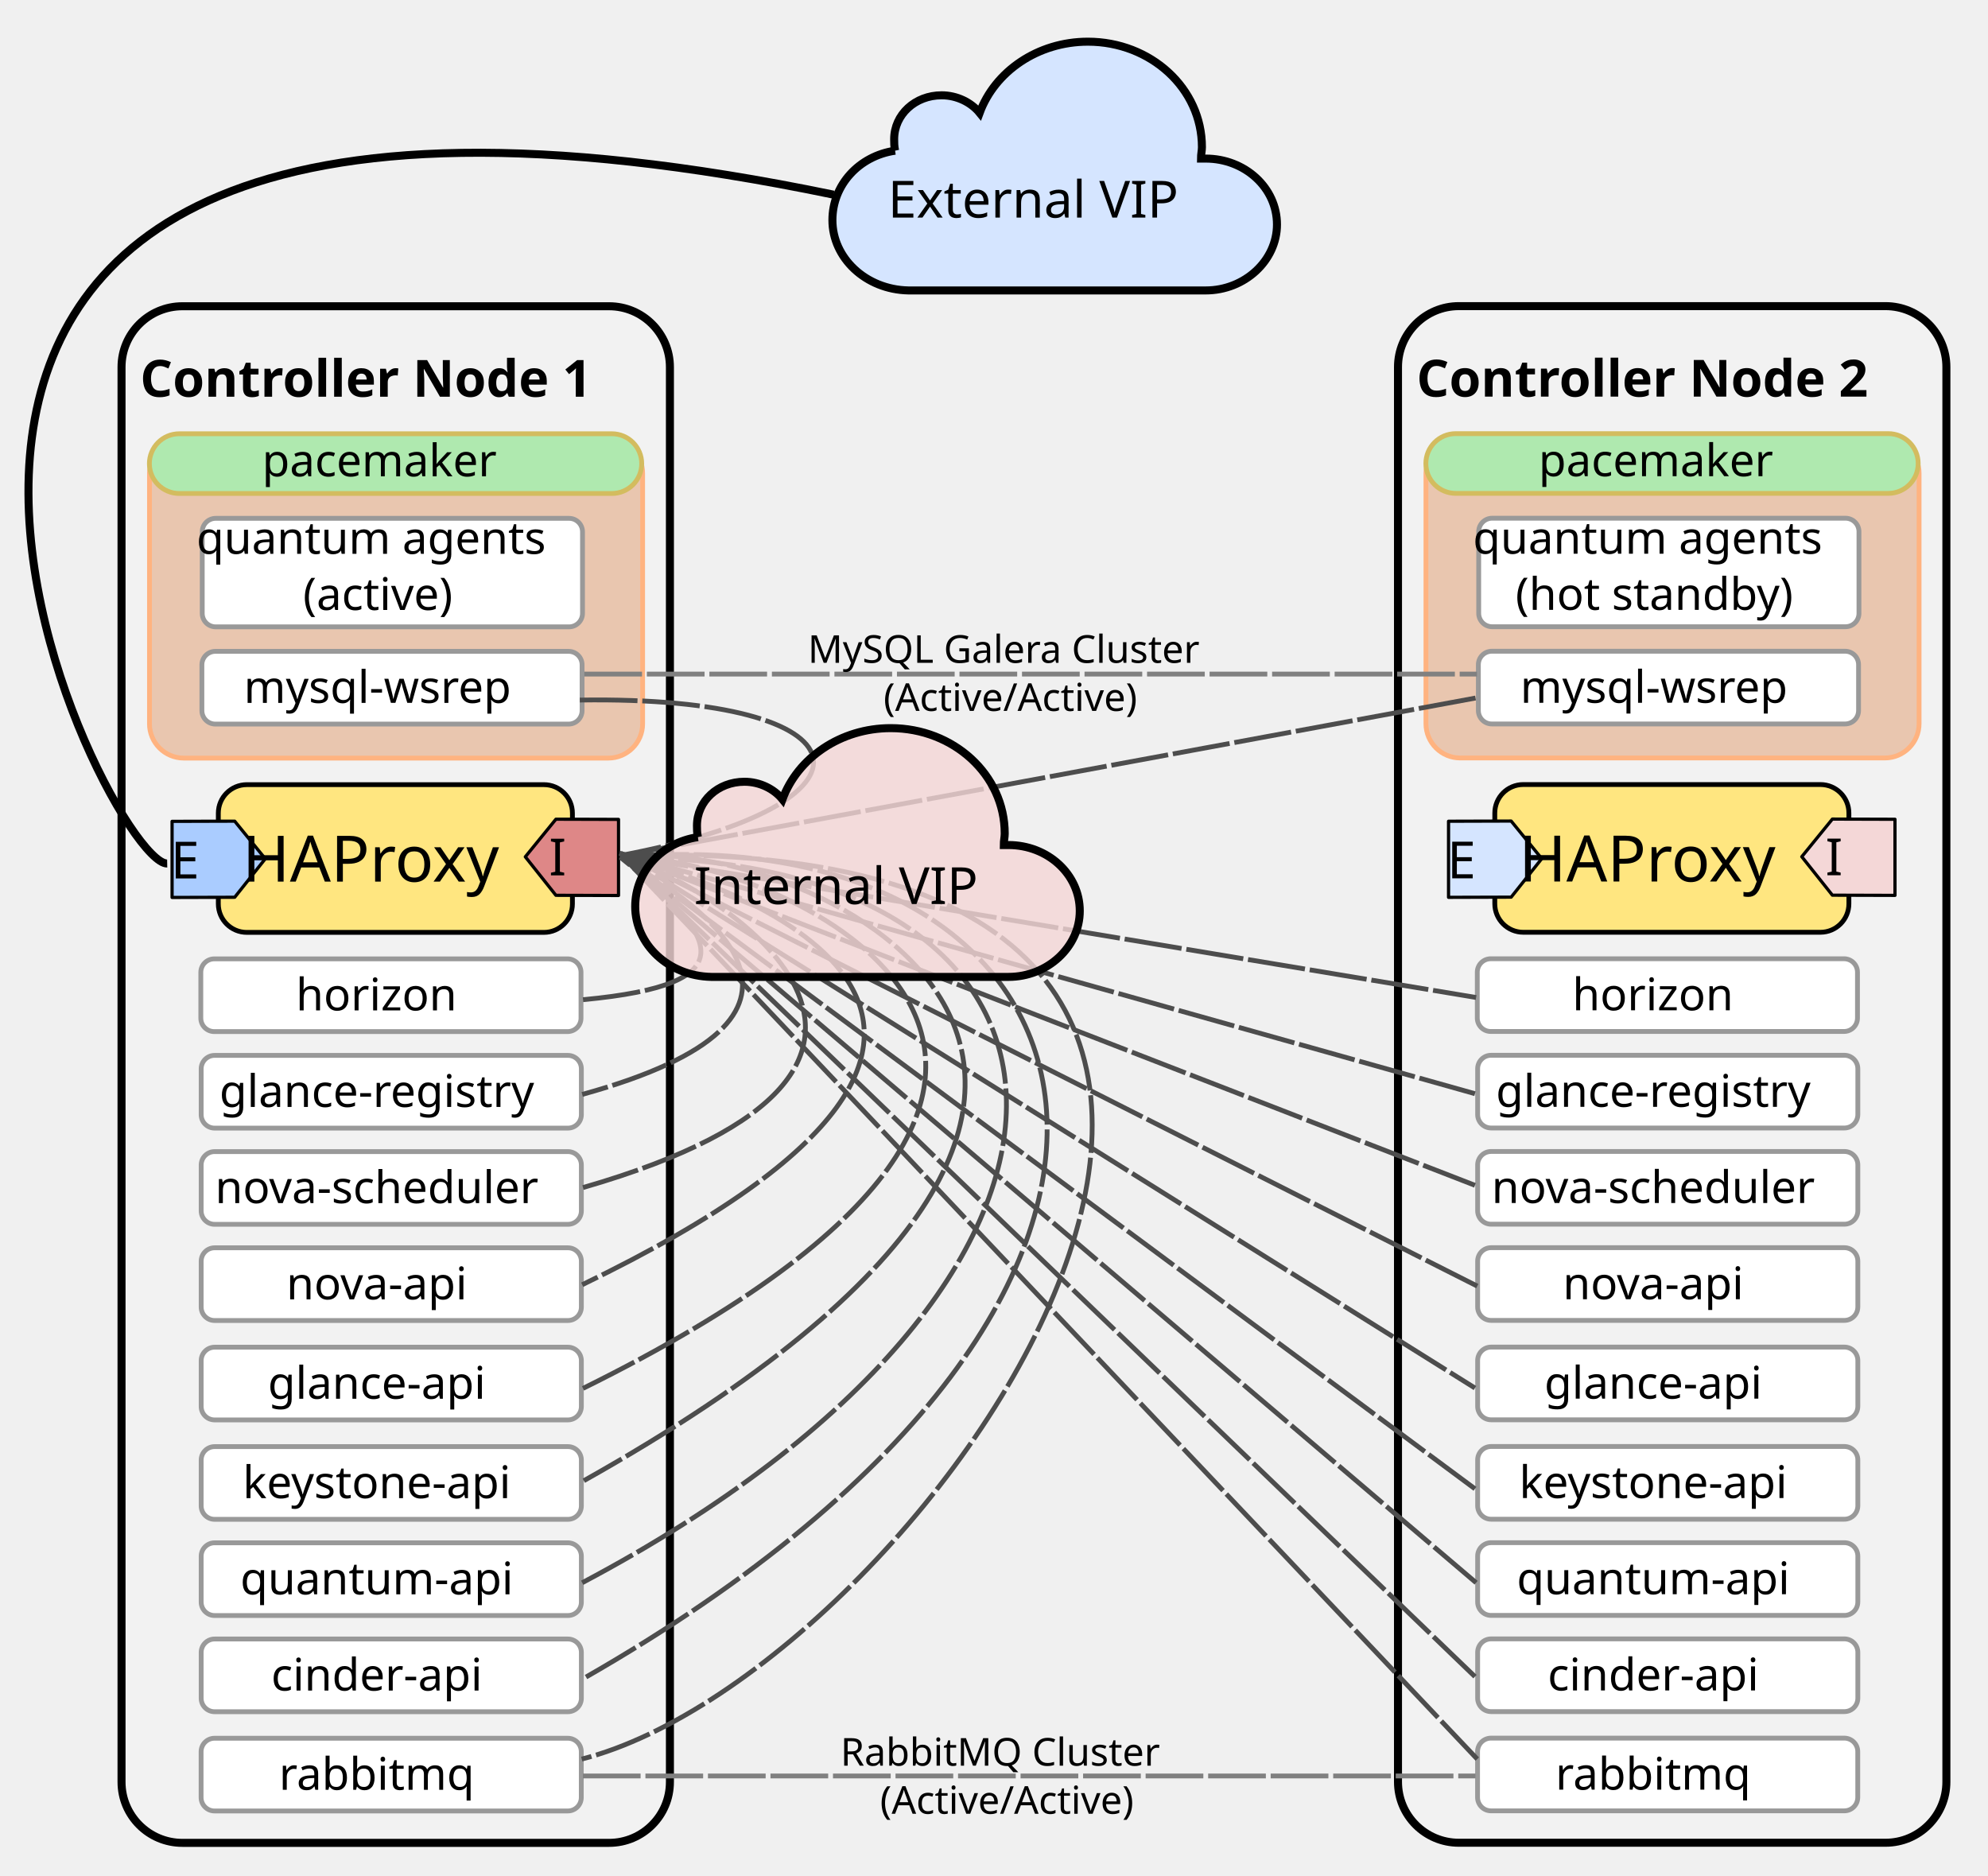
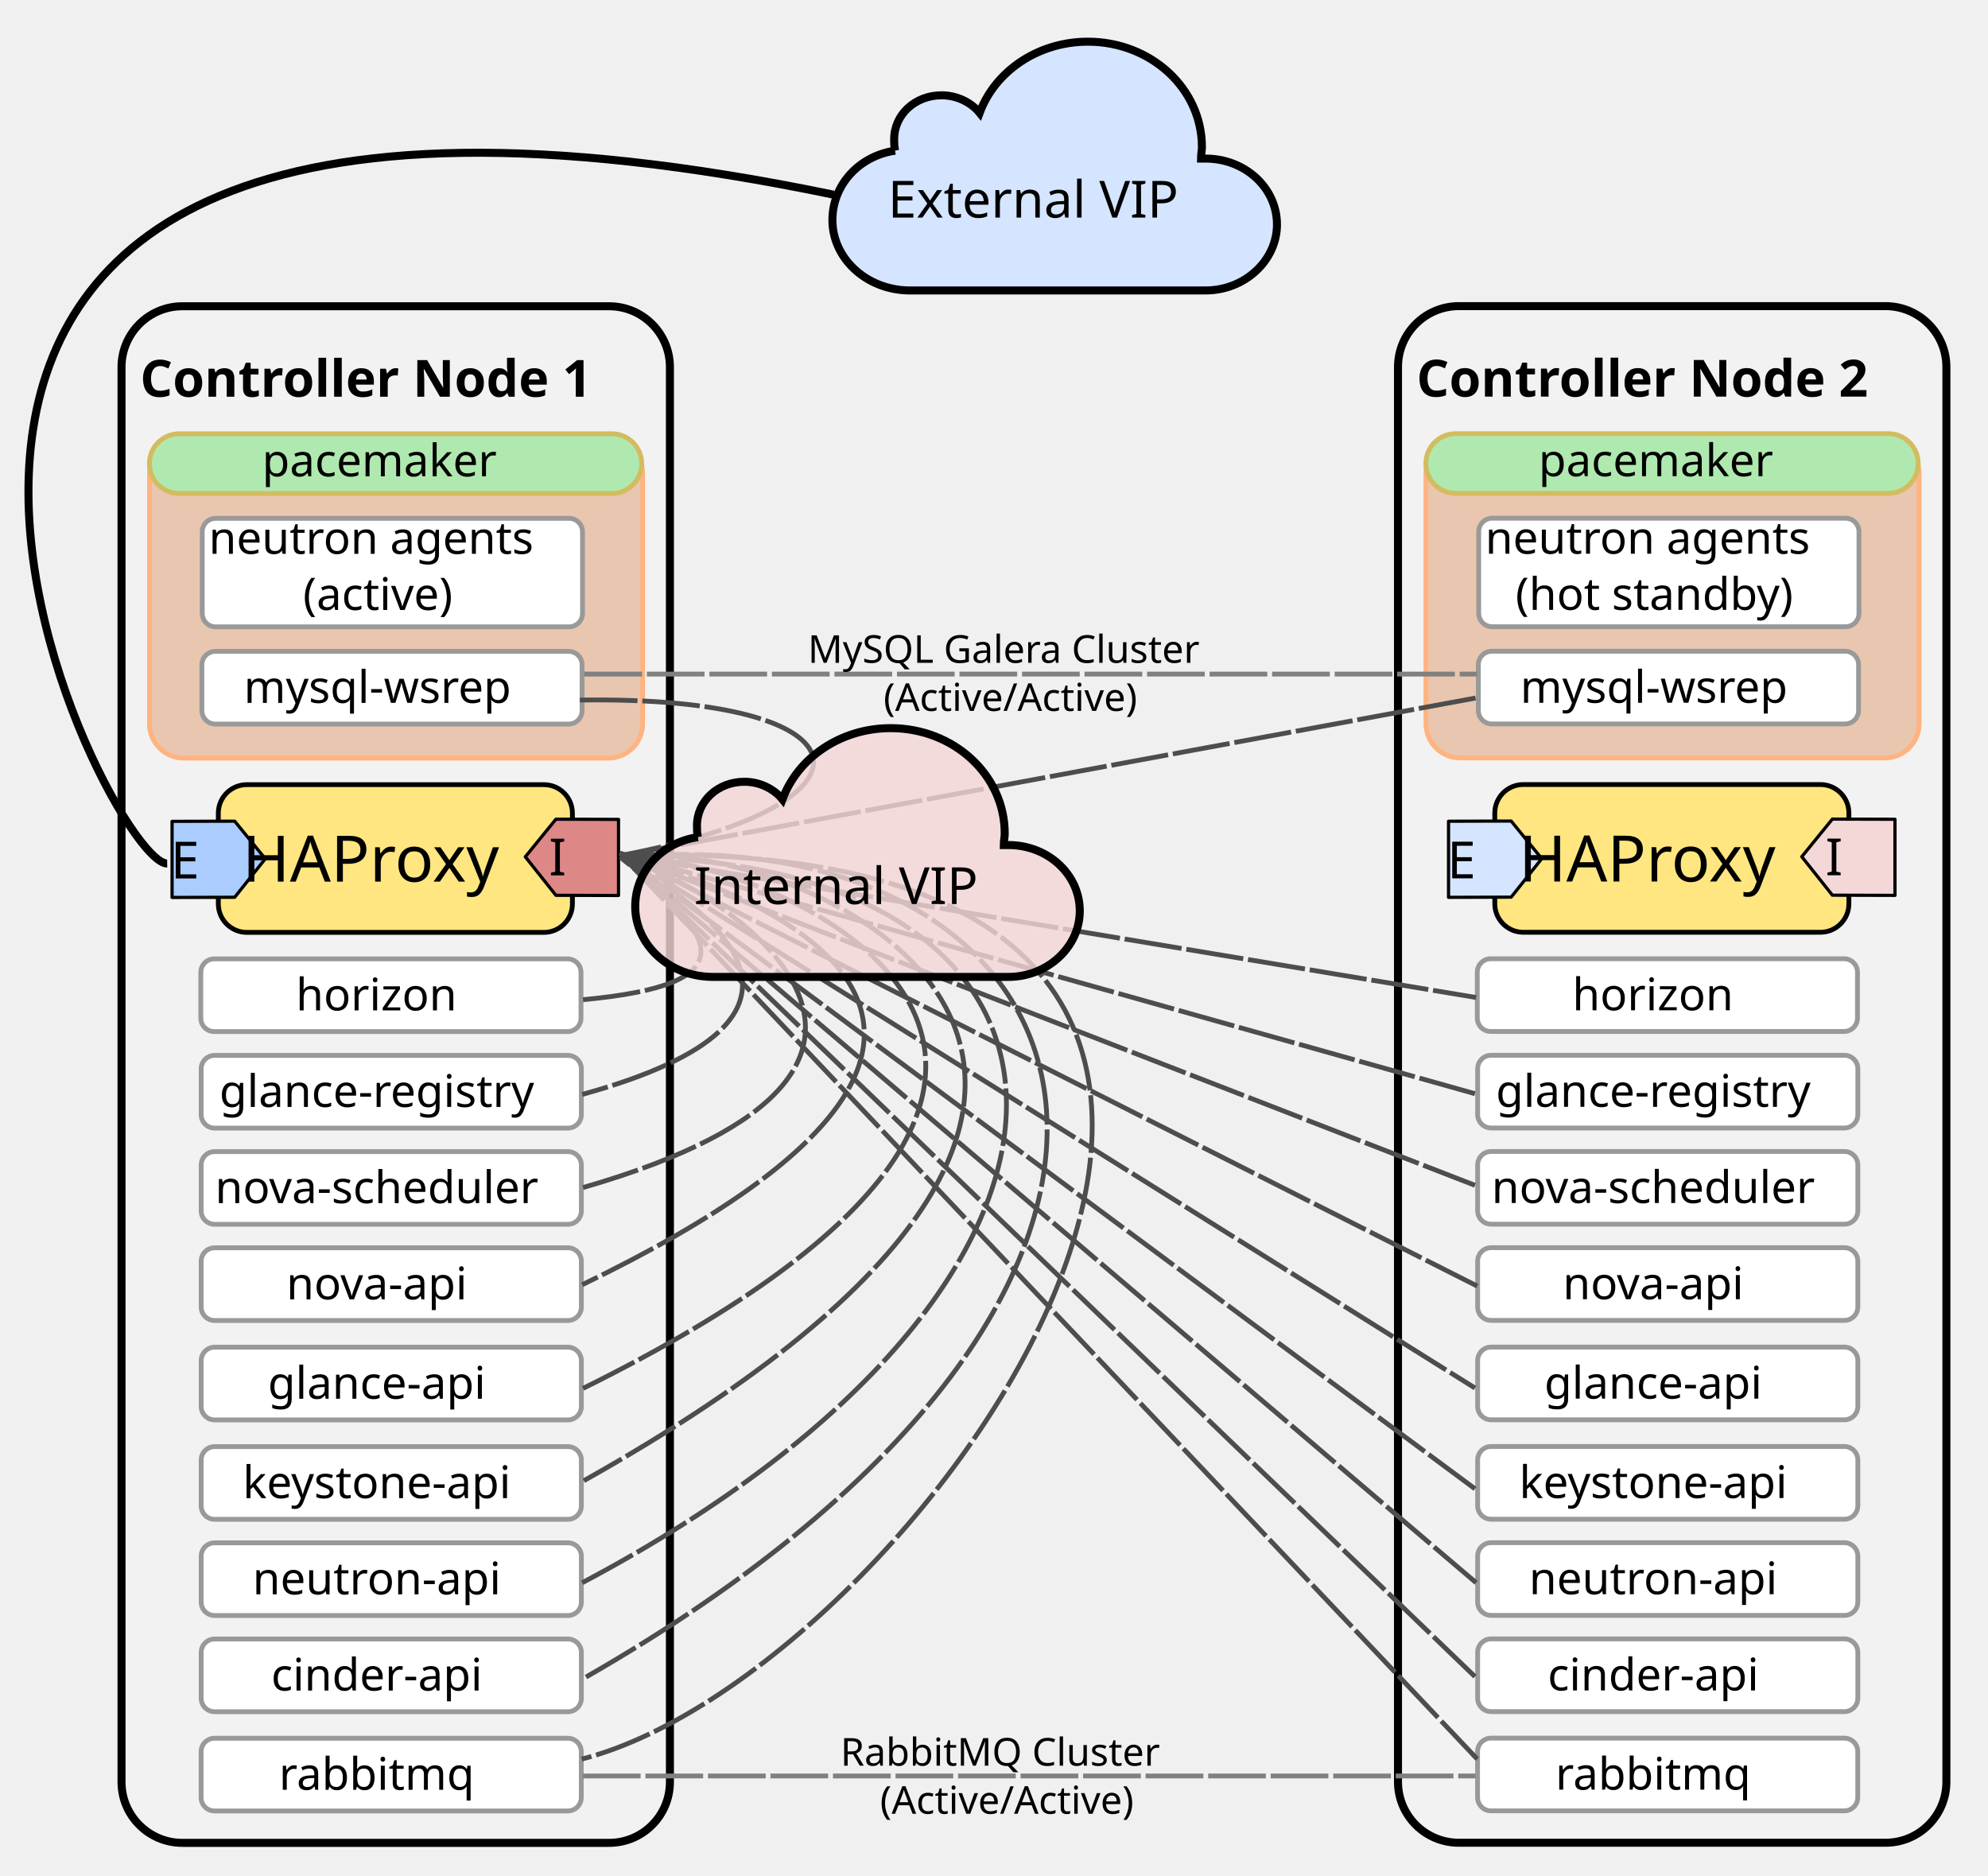
<svg xmlns="http://www.w3.org/2000/svg" width="1240" height="1170" id="svg3675" version="1.1">
  <defs id="defs3677">
    </defs>
  <g id="layer1" transform="translate(0,117.6378)">
    <rect style="fill:#f2f2f2;fill-opacity:1;stroke:#000000;stroke-width:5;stroke-linejoin:round;stroke-miterlimit:10;stroke-opacity:1;stroke-dasharray:none" id="rect3134" width="342.054" height="958.387" x="75.803" y="73.369" ry="37.959" />
    <g transform="translate(56.04691,176.2226)" style="fill:none;stroke:none" id="g3962">
      <rect ry="17.772" y="195.528" x="80.13" height="92.147" width="220.866" id="rect3904" style="fill:#ffe680;fill-opacity:1;stroke:#000000;stroke-width:3;stroke-linejoin:round;stroke-miterlimit:10;stroke-opacity:1;stroke-dasharray:none" />
      <a transform="translate(-201.004,73.62736)" id="a3908">
        <path id="rect3906" d="m 252.289,144.794 39.057,-0.117 19.082,23.455 -19.082,24.007 -39.057,0.117 z" style="fill:#aaccff;fill-opacity:1;stroke:#000000;stroke-width:2;stroke-linejoin:round;stroke-miterlimit:10;stroke-opacity:1;stroke-dasharray:none" />
      </a>
      <a style="fill:#de8787" transform="matrix(-1,0,0,1,582.0398,72.40355)" id="a3908-1">
        <path id="rect3906-7" d="m 252.289,144.794 39.057,-0.117 19.082,23.455 -19.082,24.007 -39.057,0.117 z" style="fill:#de8787;fill-opacity:1;stroke:#000000;stroke-width:2;stroke-linejoin:round;stroke-miterlimit:10;stroke-opacity:1;stroke-dasharray:none" />
      </a>
      <text id="text3933" y="256.016" x="189.729" style="font-size:16px;font-style:normal;font-weight:normal;text-align:center;line-height:125%;letter-spacing:0px;word-spacing:0px;text-anchor:middle;fill:#000000;fill-opacity:1;stroke:none;font-family:PT Sans;-inkscape-font-specification:PT Sans;font-stretch:normal;font-variant:normal" xml:space="preserve">
        <tspan style="font-size:40px;font-weight:normal;-inkscape-font-specification:PT Sans;font-family:PT Sans;font-style:normal;font-stretch:normal;font-variant:normal" y="256.016" x="189.729" id="tspan3935">HAProxy</tspan>
      </text>
      <text id="text3937" y="254.03" x="73.932" style="font-size:16px;font-style:normal;font-weight:normal;text-align:center;line-height:125%;letter-spacing:0px;word-spacing:0px;text-anchor:middle;fill:#000000;fill-opacity:1;stroke:none;font-family:PT Sans;-inkscape-font-specification:PT Sans;font-stretch:normal;font-variant:normal" xml:space="preserve">
        <tspan style="font-size:32px;font-weight:normal;-inkscape-font-specification:PT Sans;font-family:PT Sans;font-style:normal;font-stretch:normal;font-variant:normal" y="254.03" x="73.932" id="tspan3939">E</tspan>
      </text>
      <text id="text3937-4" y="252.105" x="306.316" style="font-size:16px;font-style:normal;font-weight:normal;text-align:center;line-height:125%;letter-spacing:0px;word-spacing:0px;text-anchor:middle;fill:#000000;fill-opacity:1;stroke:none;font-family:PT Sans;-inkscape-font-specification:PT Sans;font-stretch:normal;font-variant:normal" xml:space="preserve">
        <tspan style="font-size:32px;font-style:normal;font-variant:normal;font-weight:normal;font-stretch:normal;font-family:PT Sans;-inkscape-font-specification:PT Sans" y="252.105" x="306.316" id="tspan3939-0">I</tspan>
      </text>
    </g>
    <text xml:space="preserve" style="font-size:32px;font-style:normal;font-weight:bold;text-align:center;line-height:125%;letter-spacing:0px;word-spacing:0px;text-anchor:middle;fill:#000000;fill-opacity:1;stroke:none;font-family:PT Sans;-inkscape-font-specification:PT Sans Bold;font-stretch:normal;font-variant:normal" x="248.999" y="129.803" id="text3975">
      <tspan id="tspan3977" x="248.999" y="129.803" style="font-size:32px;-inkscape-font-specification:PT Sans Bold;font-family:PT Sans;font-weight:bold;font-style:normal;font-stretch:normal;font-variant:normal">Controller Node 1</tspan>
    </text>
    <rect style="fill:#e9c6af;fill-opacity:1;stroke:#ffb380;stroke-width:3;stroke-linejoin:round;stroke-miterlimit:10;stroke-opacity:1;stroke-dasharray:none;stroke-dashoffset:0" id="rect3720" width="307.591" height="199" x="93.239" y="156.187" ry="21.395" />
    <rect style="fill:#afe9af;fill-opacity:1;stroke:#d3bc5f;stroke-width:3;stroke-linejoin:round;stroke-miterlimit:10;stroke-opacity:1;stroke-dasharray:none;stroke-dashoffset:0" id="rect3722" width="307.085" height="37.255" x="93.18" y="152.894" ry="18.627" />
    <text xml:space="preserve" style="font-size:16px;font-style:normal;font-weight:normal;text-align:center;line-height:125%;letter-spacing:0px;word-spacing:0px;text-anchor:middle;fill:#000000;fill-opacity:1;stroke:none;font-family:PT Sans;-inkscape-font-specification:PT Sans;font-stretch:normal;font-variant:normal" x="247.071" y="179.434" id="text4497">
      <tspan id="tspan4499" x="247.071" y="179.434" style="font-size:28px;-inkscape-font-specification:PT Sans;font-family:PT Sans;font-weight:normal;font-style:normal;font-stretch:normal;font-variant:normal">pacemaker</tspan>
    </text>
    <rect style="fill:#ffffff;fill-opacity:1;stroke:#999999;stroke-width:3;stroke-linejoin:round;stroke-miterlimit:10;stroke-opacity:1;stroke-dasharray:none;stroke-dashoffset:0" id="rect4501" width="237.188" height="67.679" x="126.143" y="205.648" ry="8.393" />
-     <text xml:space="preserve" style="font-size:16px;font-style:normal;font-weight:normal;text-align:center;line-height:125%;letter-spacing:0px;word-spacing:0px;text-anchor:middle;fill:#000000;fill-opacity:1;stroke:none;font-family:PT Sans;-inkscape-font-specification:PT Sans;font-stretch:normal;font-variant:normal" x="246.071" y="227.791" id="text4503">
-       <tspan id="tspan4505" x="246.071" y="227.791" style="font-size:28px;-inkscape-font-specification:PT Sans;font-family:PT Sans;font-weight:normal;font-style:normal;font-stretch:normal;font-variant:normal">quantum agents</tspan>
-       <tspan x="246.071" y="262.791" style="font-size:28px;-inkscape-font-specification:PT Sans;font-family:PT Sans;font-weight:normal;font-style:normal;font-stretch:normal;font-variant:normal" id="tspan4751">(active)</tspan>
+     <text xml:space="preserve" style="font-size:16px;font-style:normal;font-variant:normal;font-weight:normal;font-stretch:normal;text-align:center;line-height:125%;letter-spacing:0px;word-spacing:0px;text-anchor:middle;fill:#000000;fill-opacity:1;stroke:none;font-family:PT Sans;-inkscape-font-specification:PT Sans" x="246.071" y="227.791" id="text4503">
+       <tspan id="tspan4505" x="246.071" y="227.791" style="font-size:28px;font-style:normal;font-variant:normal;font-weight:normal;font-stretch:normal;font-family:PT Sans;-inkscape-font-specification:PT Sans">neutron agents</tspan>
+       <tspan x="246.071" y="262.791" style="font-size:28px;font-style:normal;font-variant:normal;font-weight:normal;font-stretch:normal;font-family:PT Sans;-inkscape-font-specification:PT Sans" id="tspan4751">(active)</tspan>
    </text>
    <rect style="fill:#ffffff;fill-opacity:1;stroke:#999999;stroke-width:3;stroke-linejoin:round;stroke-miterlimit:10;stroke-opacity:1;stroke-dasharray:none;stroke-dashoffset:0" id="rect4501-1" width="237.143" height="45.357" x="125.929" y="288.612" ry="8.393" />
    <text xml:space="preserve" style="font-size:16px;font-style:normal;font-weight:normal;text-align:center;line-height:125%;letter-spacing:0px;word-spacing:0px;text-anchor:middle;fill:#000000;fill-opacity:1;stroke:none;font-family:PT Sans;-inkscape-font-specification:PT Sans;font-stretch:normal;font-variant:normal" x="245.857" y="320.755" id="text4503-7">
      <tspan id="tspan4505-4" x="245.857" y="320.755" style="font-size:28px;-inkscape-font-specification:PT Sans;font-family:PT Sans;font-weight:normal;font-style:normal;font-stretch:normal;font-variant:normal">mysql-wsrep</tspan>
    </text>
    <rect style="fill:#ffffff;fill-opacity:1;stroke:#999999;stroke-width:3;stroke-linejoin:round;stroke-miterlimit:10;stroke-opacity:1;stroke-dasharray:none;stroke-dashoffset:0" id="rect4501-1-9" width="237.143" height="45.357" x="125.255" y="480.409" ry="8.393" />
    <text xml:space="preserve" style="font-size:16px;font-style:normal;font-weight:normal;text-align:center;line-height:125%;letter-spacing:0px;word-spacing:0px;text-anchor:middle;fill:#000000;fill-opacity:1;stroke:none;font-family:PT Sans;-inkscape-font-specification:PT Sans;font-stretch:normal;font-variant:normal" x="245.184" y="512.552" id="text4503-7-4">
      <tspan id="tspan4505-4-8" x="245.184" y="512.552" style="font-size:28px;-inkscape-font-specification:PT Sans;font-family:PT Sans;font-weight:normal;font-style:normal;font-stretch:normal;font-variant:normal">horizon</tspan>
    </text>
    <rect style="fill:#ffffff;fill-opacity:1;stroke:#999999;stroke-width:3;stroke-linejoin:round;stroke-miterlimit:10;stroke-opacity:1;stroke-dasharray:none;stroke-dashoffset:0" id="rect4501-1-5" width="237.143" height="45.357" x="125.479" y="904.612" ry="8.393" />
    <text xml:space="preserve" style="font-size:16px;font-style:normal;font-weight:normal;text-align:center;line-height:125%;letter-spacing:0px;word-spacing:0px;text-anchor:middle;fill:#000000;fill-opacity:1;stroke:none;font-family:PT Sans;-inkscape-font-specification:PT Sans;font-stretch:normal;font-variant:normal" x="245.408" y="936.755" id="text4503-7-5">
      <tspan id="tspan4505-4-1" x="245.408" y="936.755" style="font-size:28px;-inkscape-font-specification:PT Sans;font-family:PT Sans;font-weight:normal;font-style:normal;font-stretch:normal;font-variant:normal">cinder-api</tspan>
    </text>
    <rect style="fill:#ffffff;fill-opacity:1;stroke:#999999;stroke-width:3;stroke-linejoin:round;stroke-miterlimit:10;stroke-opacity:1;stroke-dasharray:none;stroke-dashoffset:0" id="rect4501-1-7" width="237.143" height="45.357" x="125.479" y="844.612" ry="8.393" />
-     <text xml:space="preserve" style="font-size:16px;font-style:normal;font-weight:normal;text-align:center;line-height:125%;letter-spacing:0px;word-spacing:0px;text-anchor:middle;fill:#000000;fill-opacity:1;stroke:none;font-family:PT Sans;-inkscape-font-specification:PT Sans;font-stretch:normal;font-variant:normal" x="245.408" y="876.755" id="text4503-7-1">
-       <tspan id="tspan4505-4-15" x="245.408" y="876.755" style="font-size:28px;-inkscape-font-specification:PT Sans;font-family:PT Sans;font-weight:normal;font-style:normal;font-stretch:normal;font-variant:normal">quantum-api</tspan>
+     <text xml:space="preserve" style="font-size:16px;font-style:normal;font-variant:normal;font-weight:normal;font-stretch:normal;text-align:center;line-height:125%;letter-spacing:0px;word-spacing:0px;text-anchor:middle;fill:#000000;fill-opacity:1;stroke:none;font-family:PT Sans;-inkscape-font-specification:PT Sans" x="245.408" y="876.755" id="text4503-7-1">
+       <tspan id="tspan4505-4-15" x="245.408" y="876.755" style="font-size:28px;font-style:normal;font-variant:normal;font-weight:normal;font-stretch:normal;font-family:PT Sans;-inkscape-font-specification:PT Sans">neutron-api</tspan>
    </text>
    <rect style="fill:#ffffff;fill-opacity:1;stroke:#999999;stroke-width:3;stroke-linejoin:round;stroke-miterlimit:10;stroke-opacity:1;stroke-dasharray:none;stroke-dashoffset:0" id="rect4501-1-2" width="237.143" height="45.357" x="125.479" y="784.612" ry="8.393" />
    <text xml:space="preserve" style="font-size:16px;font-style:normal;font-weight:normal;text-align:center;line-height:125%;letter-spacing:0px;word-spacing:0px;text-anchor:middle;fill:#000000;fill-opacity:1;stroke:none;font-family:PT Sans;-inkscape-font-specification:PT Sans;font-stretch:normal;font-variant:normal" x="245.408" y="816.755" id="text4503-7-7">
      <tspan id="tspan4505-4-6" x="245.408" y="816.755" style="font-size:28px;-inkscape-font-specification:PT Sans;font-family:PT Sans;font-weight:normal;font-style:normal;font-stretch:normal;font-variant:normal">keystone-api</tspan>
    </text>
    <rect style="fill:#ffffff;fill-opacity:1;stroke:#999999;stroke-width:3;stroke-linejoin:round;stroke-miterlimit:10;stroke-opacity:1;stroke-dasharray:none;stroke-dashoffset:0" id="rect4501-1-1" width="237.143" height="45.357" x="125.479" y="722.612" ry="8.393" />
    <text xml:space="preserve" style="font-size:16px;font-style:normal;font-weight:normal;text-align:center;line-height:125%;letter-spacing:0px;word-spacing:0px;text-anchor:middle;fill:#000000;fill-opacity:1;stroke:none;font-family:PT Sans;-inkscape-font-specification:PT Sans;font-stretch:normal;font-variant:normal" x="245.408" y="754.755" id="text4503-7-42">
      <tspan id="tspan4505-4-3" x="245.408" y="754.755" style="font-size:28px;-inkscape-font-specification:PT Sans;font-family:PT Sans;font-weight:normal;font-style:normal;font-stretch:normal;font-variant:normal">glance-api</tspan>
    </text>
    <rect style="fill:#ffffff;fill-opacity:1;stroke:#999999;stroke-width:3;stroke-linejoin:round;stroke-miterlimit:10;stroke-opacity:1;stroke-dasharray:none;stroke-dashoffset:0" id="rect4501-1-22" width="237.143" height="45.357" x="125.479" y="660.612" ry="8.393" />
    <text xml:space="preserve" style="font-size:16px;font-style:normal;font-weight:normal;text-align:center;line-height:125%;letter-spacing:0px;word-spacing:0px;text-anchor:middle;fill:#000000;fill-opacity:1;stroke:none;font-family:PT Sans;-inkscape-font-specification:PT Sans;font-stretch:normal;font-variant:normal" x="245.408" y="692.755" id="text4503-7-16">
      <tspan id="tspan4505-4-85" x="245.408" y="692.755" style="font-size:28px;-inkscape-font-specification:PT Sans;font-family:PT Sans;font-weight:normal;font-style:normal;font-stretch:normal;font-variant:normal">nova-api</tspan>
    </text>
    <rect style="fill:#ffffff;fill-opacity:1;stroke:#999999;stroke-width:3;stroke-linejoin:round;stroke-miterlimit:10;stroke-opacity:1;stroke-dasharray:none;stroke-dashoffset:0" id="rect4501-1-76" width="237.143" height="45.357" x="125.479" y="600.612" ry="8.393" />
    <text xml:space="preserve" style="font-size:16px;font-style:normal;font-weight:normal;text-align:center;line-height:125%;letter-spacing:0px;word-spacing:0px;text-anchor:middle;fill:#000000;fill-opacity:1;stroke:none;font-family:PT Sans;-inkscape-font-specification:PT Sans;font-stretch:normal;font-variant:normal" x="245.408" y="632.755" id="text4503-7-18">
      <tspan id="tspan4505-4-9" x="245.408" y="632.755" style="font-size:28px;-inkscape-font-specification:PT Sans;font-family:PT Sans;font-weight:normal;font-style:normal;font-stretch:normal;font-variant:normal">nova-scheduler</tspan>
    </text>
    <rect style="fill:#ffffff;fill-opacity:1;stroke:#999999;stroke-width:3;stroke-linejoin:round;stroke-miterlimit:10;stroke-opacity:1;stroke-dasharray:none;stroke-dashoffset:0" id="rect4501-1-27" width="237.143" height="45.357" x="125.479" y="540.612" ry="8.393" />
    <text xml:space="preserve" style="font-size:16px;font-style:normal;font-weight:normal;text-align:center;line-height:125%;letter-spacing:0px;word-spacing:0px;text-anchor:middle;fill:#000000;fill-opacity:1;stroke:none;font-family:PT Sans;-inkscape-font-specification:PT Sans;font-stretch:normal;font-variant:normal" x="245.408" y="572.755" id="text4503-7-9">
      <tspan id="tspan4505-4-5" x="245.408" y="572.755" style="font-size:28px;-inkscape-font-specification:PT Sans;font-family:PT Sans;font-weight:normal;font-style:normal;font-stretch:normal;font-variant:normal">glance-registry</tspan>
    </text>
    <rect style="fill:#ffffff;fill-opacity:1;stroke:#999999;stroke-width:3;stroke-linejoin:round;stroke-miterlimit:10;stroke-opacity:1;stroke-dasharray:none;stroke-dashoffset:0" id="rect4501-1-5-2" width="237.143" height="45.357" x="125.429" y="966.505" ry="8.393" />
    <text xml:space="preserve" style="font-size:16px;font-style:normal;font-weight:normal;text-align:center;line-height:125%;letter-spacing:0px;word-spacing:0px;text-anchor:middle;fill:#000000;fill-opacity:1;stroke:none;font-family:PT Sans;-inkscape-font-specification:PT Sans;font-stretch:normal;font-variant:normal" x="245.357" y="998.648" id="text4503-7-5-3">
      <tspan id="tspan4505-4-1-3" x="245.357" y="998.648" style="font-size:28px;-inkscape-font-specification:PT Sans;font-family:PT Sans;font-weight:normal;font-style:normal;font-stretch:normal;font-variant:normal">rabbitmq</tspan>
    </text>
    <path style="fill:none;stroke:#4d4d4d;stroke-width:3;stroke-linecap:butt;stroke-linejoin:miter;stroke-miterlimit:4;stroke-opacity:1;stroke-dasharray:36, 3;stroke-dashoffset:0" d="m 363.652,505.87 c 103.439,-9.651 84.854,-39.21 23.233,-88.893 55.453,32.136 150.592,99.874 -23.739,147.987" id="path4777" />
    <path style="fill:none;stroke:#4d4d4d;stroke-width:3;stroke-linecap:butt;stroke-linejoin:miter;stroke-miterlimit:4;stroke-opacity:1;stroke-dasharray:36, 3;stroke-dashoffset:0" d="m 363.652,623.047 c 262.253,-75.692 83.014,-188.901 23.739,-206.576 60.31,14.542 322.32,99.754 -24.244,267.185" id="path4779" />
    <path style="fill:none;stroke:#4d4d4d;stroke-width:3;stroke-linecap:butt;stroke-linejoin:miter;stroke-miterlimit:4;stroke-opacity:1;stroke-dasharray:36, 3;stroke-dashoffset:0" d="M 363.652,748.306 C 771.339,546.74 489.088,416.28 386.886,416.471 508.59,403.261 814.933,552.654 364.157,805.885" id="path4781" />
    <path style="fill:none;stroke:#4d4d4d;stroke-width:3;stroke-linecap:butt;stroke-linejoin:miter;stroke-miterlimit:4;stroke-opacity:1;stroke-dasharray:36, 3;stroke-dashoffset:0" d="M 363.147,869.525 C 720.585,680.281 703.257,417.799 387.391,416.976 694.205,390.269 794.987,682.759 364.157,929.124" id="path4783" />
    <path style="fill:none;stroke:#4d4d4d;stroke-width:3;stroke-linecap:butt;stroke-linejoin:miter;stroke-miterlimit:4;stroke-opacity:1;stroke-dasharray:36, 3;stroke-dashoffset:0" d="m 361.632,318.991 c 182.255,-2.802 197.044,64.584 25.254,96.975 555.948,-17.018 193.126,508.234 -24.029,563.539" id="path4785" />
    <rect style="fill:#f2f2f2;fill-opacity:1;stroke:#000000;stroke-width:5;stroke-linejoin:round;stroke-miterlimit:10;stroke-opacity:1;stroke-dasharray:none" id="rect3134-4" width="342.054" height="958.387" x="871.989" y="73.295" ry="37.959" />
    <g transform="translate(852.2331,176.1489)" style="fill:none;stroke:none" id="g3962-1">
      <rect ry="17.772" y="195.528" x="80.13" height="92.147" width="220.866" id="rect3904-1" style="fill:#ffe680;fill-opacity:1;stroke:#000000;stroke-width:3;stroke-linejoin:round;stroke-miterlimit:10;stroke-opacity:1;stroke-dasharray:none" />
      <a transform="translate(-201.004,73.62736)" id="a3908-3" style="fill:#d5e5ff">
        <path id="rect3906-8" d="m 252.289,144.794 39.057,-0.117 19.082,23.455 -19.082,24.007 -39.057,0.117 z" style="fill:#d5e5ff;fill-opacity:1;stroke:#000000;stroke-width:2;stroke-linejoin:round;stroke-miterlimit:10;stroke-opacity:1;stroke-dasharray:none" />
      </a>
      <a style="fill:#f4d7d7" transform="matrix(-1,0,0,1,582.0398,72.40355)" id="a3908-1-7">
        <path id="rect3906-7-4" d="m 252.289,144.794 39.057,-0.117 19.082,23.455 -19.082,24.007 -39.057,0.117 z" style="fill:#f4d7d7;fill-opacity:1;stroke:#000000;stroke-width:2;stroke-linejoin:round;stroke-miterlimit:10;stroke-opacity:1;stroke-dasharray:none" />
      </a>
      <text id="text3933-2" y="256.016" x="189.729" style="font-size:16px;font-style:normal;font-weight:normal;text-align:center;line-height:125%;letter-spacing:0px;word-spacing:0px;text-anchor:middle;fill:#000000;fill-opacity:1;stroke:none;font-family:PT Sans;-inkscape-font-specification:PT Sans;font-stretch:normal;font-variant:normal" xml:space="preserve">
        <tspan style="font-size:40px;font-weight:normal;-inkscape-font-specification:PT Sans;font-family:PT Sans;font-style:normal;font-stretch:normal;font-variant:normal" y="256.016" x="189.729" id="tspan3935-7">HAProxy</tspan>
      </text>
      <text id="text3937-7" y="254.03" x="73.932" style="font-size:16px;font-style:normal;font-weight:normal;text-align:center;line-height:125%;letter-spacing:0px;word-spacing:0px;text-anchor:middle;fill:#000000;fill-opacity:1;stroke:none;font-family:PT Sans;-inkscape-font-specification:PT Sans;font-stretch:normal;font-variant:normal" xml:space="preserve">
        <tspan style="font-size:32px;font-weight:normal;-inkscape-font-specification:PT Sans;font-family:PT Sans;font-style:normal;font-stretch:normal;font-variant:normal" y="254.03" x="73.932" id="tspan3939-9">E</tspan>
      </text>
      <text id="text3937-4-3" y="252.105" x="306.316" style="font-size:16px;font-style:normal;font-weight:normal;text-align:center;line-height:125%;letter-spacing:0px;word-spacing:0px;text-anchor:middle;fill:#000000;fill-opacity:1;stroke:none;font-family:PT Sans;-inkscape-font-specification:PT Sans;font-stretch:normal;font-variant:normal" xml:space="preserve">
        <tspan style="font-size:32px;font-style:normal;font-variant:normal;font-weight:normal;font-stretch:normal;font-family:PT Sans;-inkscape-font-specification:PT Sans" y="252.105" x="306.316" id="tspan3939-0-1">I</tspan>
      </text>
    </g>
    <text xml:space="preserve" style="font-size:32px;font-style:normal;font-weight:bold;text-align:center;line-height:125%;letter-spacing:0px;word-spacing:0px;text-anchor:middle;fill:#000000;fill-opacity:1;stroke:none;font-family:PT Sans;-inkscape-font-specification:PT Sans Bold;font-stretch:normal;font-variant:normal" x="1045.185" y="129.729" id="text3975-9">
      <tspan id="tspan3977-8" x="1045.185" y="129.729" style="font-size:32px;-inkscape-font-specification:PT Sans Bold;font-family:PT Sans;font-weight:bold;font-style:normal;font-stretch:normal;font-variant:normal">Controller Node 2</tspan>
    </text>
    <rect style="fill:#e9c6af;fill-opacity:1;stroke:#ffb380;stroke-width:3;stroke-linejoin:round;stroke-miterlimit:10;stroke-opacity:1;stroke-dasharray:none;stroke-dashoffset:0" id="rect3720-6" width="307.591" height="199" x="889.425" y="156.113" ry="21.395" />
    <rect style="fill:#afe9af;fill-opacity:1;stroke:#d3bc5f;stroke-width:3;stroke-linejoin:round;stroke-miterlimit:10;stroke-opacity:1;stroke-dasharray:none;stroke-dashoffset:0" id="rect3722-5" width="307.085" height="37.255" x="889.366" y="152.82" ry="18.627" />
    <text xml:space="preserve" style="font-size:16px;font-style:normal;font-weight:normal;text-align:center;line-height:125%;letter-spacing:0px;word-spacing:0px;text-anchor:middle;fill:#000000;fill-opacity:1;stroke:none;font-family:PT Sans;-inkscape-font-specification:PT Sans;font-stretch:normal;font-variant:normal" x="1043.258" y="179.36" id="text4497-0">
      <tspan id="tspan4499-2" x="1043.258" y="179.36" style="font-size:28px;-inkscape-font-specification:PT Sans;font-family:PT Sans;font-weight:normal;font-style:normal;font-stretch:normal;font-variant:normal">pacemaker</tspan>
    </text>
    <rect style="fill:#ffffff;fill-opacity:1;stroke:#999999;stroke-width:3;stroke-linejoin:round;stroke-miterlimit:10;stroke-opacity:1;stroke-dasharray:none;stroke-dashoffset:0" id="rect4501-8" width="237.188" height="67.679" x="922.329" y="205.574" ry="8.393" />
-     <text xml:space="preserve" style="font-size:16px;font-style:normal;font-weight:normal;text-align:center;line-height:125%;letter-spacing:0px;word-spacing:0px;text-anchor:middle;fill:#000000;fill-opacity:1;stroke:none;font-family:PT Sans;-inkscape-font-specification:PT Sans;font-stretch:normal;font-variant:normal" x="1042.258" y="227.717" id="text4503-6">
-       <tspan id="tspan4505-0" x="1042.258" y="227.717" style="font-size:28px;-inkscape-font-specification:PT Sans;font-family:PT Sans;font-weight:normal;font-style:normal;font-stretch:normal;font-variant:normal">quantum agents</tspan>
-       <tspan x="1042.258" y="262.717" style="font-size:28px;-inkscape-font-specification:PT Sans;font-family:PT Sans;font-weight:normal;font-style:normal;font-stretch:normal;font-variant:normal" id="tspan4751-2">(hot standby)</tspan>
+     <text xml:space="preserve" style="font-size:16px;font-style:normal;font-variant:normal;font-weight:normal;font-stretch:normal;text-align:center;line-height:125%;letter-spacing:0px;word-spacing:0px;text-anchor:middle;fill:#000000;fill-opacity:1;stroke:none;font-family:PT Sans;-inkscape-font-specification:PT Sans" x="1042.258" y="227.717" id="text4503-6">
+       <tspan id="tspan4505-0" x="1042.258" y="227.717" style="font-size:28px;font-style:normal;font-variant:normal;font-weight:normal;font-stretch:normal;font-family:PT Sans;-inkscape-font-specification:PT Sans">neutron agents</tspan>
+       <tspan x="1042.258" y="262.717" style="font-size:28px;font-style:normal;font-variant:normal;font-weight:normal;font-stretch:normal;font-family:PT Sans;-inkscape-font-specification:PT Sans" id="tspan4751-2">(hot standby)</tspan>
    </text>
    <rect style="fill:#ffffff;fill-opacity:1;stroke:#999999;stroke-width:3;stroke-linejoin:round;stroke-miterlimit:10;stroke-opacity:1;stroke-dasharray:none;stroke-dashoffset:0" id="rect4501-1-4" width="237.143" height="45.357" x="922.115" y="288.538" ry="8.393" />
    <text xml:space="preserve" style="font-size:16px;font-style:normal;font-weight:normal;text-align:center;line-height:125%;letter-spacing:0px;word-spacing:0px;text-anchor:middle;fill:#000000;fill-opacity:1;stroke:none;font-family:PT Sans;-inkscape-font-specification:PT Sans;font-stretch:normal;font-variant:normal" x="1042.043" y="320.681" id="text4503-7-8">
      <tspan id="tspan4505-4-65" x="1042.043" y="320.681" style="font-size:28px;-inkscape-font-specification:PT Sans;font-family:PT Sans;font-weight:normal;font-style:normal;font-stretch:normal;font-variant:normal">mysql-wsrep</tspan>
    </text>
    <rect style="fill:#ffffff;fill-opacity:1;stroke:#999999;stroke-width:3;stroke-linejoin:round;stroke-miterlimit:10;stroke-opacity:1;stroke-dasharray:none;stroke-dashoffset:0" id="rect4501-1-9-0" width="237.143" height="45.357" x="921.442" y="480.336" ry="8.393" />
    <text xml:space="preserve" style="font-size:16px;font-style:normal;font-weight:normal;text-align:center;line-height:125%;letter-spacing:0px;word-spacing:0px;text-anchor:middle;fill:#000000;fill-opacity:1;stroke:none;font-family:PT Sans;-inkscape-font-specification:PT Sans;font-stretch:normal;font-variant:normal" x="1041.37" y="512.478" id="text4503-7-4-9">
      <tspan id="tspan4505-4-8-0" x="1041.37" y="512.478" style="font-size:28px;-inkscape-font-specification:PT Sans;font-family:PT Sans;font-weight:normal;font-style:normal;font-stretch:normal;font-variant:normal">horizon</tspan>
    </text>
    <rect style="fill:#ffffff;fill-opacity:1;stroke:#999999;stroke-width:3;stroke-linejoin:round;stroke-miterlimit:10;stroke-opacity:1;stroke-dasharray:none;stroke-dashoffset:0" id="rect4501-1-5-0" width="237.143" height="45.357" x="921.666" y="904.539" ry="8.393" />
    <text xml:space="preserve" style="font-size:16px;font-style:normal;font-weight:normal;text-align:center;line-height:125%;letter-spacing:0px;word-spacing:0px;text-anchor:middle;fill:#000000;fill-opacity:1;stroke:none;font-family:PT Sans;-inkscape-font-specification:PT Sans;font-stretch:normal;font-variant:normal" x="1041.594" y="936.681" id="text4503-7-5-6">
      <tspan id="tspan4505-4-1-1" x="1041.594" y="936.681" style="font-size:28px;-inkscape-font-specification:PT Sans;font-family:PT Sans;font-weight:normal;font-style:normal;font-stretch:normal;font-variant:normal">cinder-api</tspan>
    </text>
    <rect style="fill:#ffffff;fill-opacity:1;stroke:#999999;stroke-width:3;stroke-linejoin:round;stroke-miterlimit:10;stroke-opacity:1;stroke-dasharray:none;stroke-dashoffset:0" id="rect4501-1-7-3" width="237.143" height="45.357" x="921.666" y="844.539" ry="8.393" />
-     <text xml:space="preserve" style="font-size:16px;font-style:normal;font-weight:normal;text-align:center;line-height:125%;letter-spacing:0px;word-spacing:0px;text-anchor:middle;fill:#000000;fill-opacity:1;stroke:none;font-family:PT Sans;-inkscape-font-specification:PT Sans;font-stretch:normal;font-variant:normal" x="1041.594" y="876.681" id="text4503-7-1-8">
-       <tspan id="tspan4505-4-15-9" x="1041.594" y="876.681" style="font-size:28px;-inkscape-font-specification:PT Sans;font-family:PT Sans;font-weight:normal;font-style:normal;font-stretch:normal;font-variant:normal">quantum-api</tspan>
+     <text xml:space="preserve" style="font-size:16px;font-style:normal;font-variant:normal;font-weight:normal;font-stretch:normal;text-align:center;line-height:125%;letter-spacing:0px;word-spacing:0px;text-anchor:middle;fill:#000000;fill-opacity:1;stroke:none;font-family:PT Sans;-inkscape-font-specification:PT Sans" x="1041.594" y="876.681" id="text4503-7-1-8">
+       <tspan id="tspan4505-4-15-9" x="1041.594" y="876.681" style="font-size:28px;font-style:normal;font-variant:normal;font-weight:normal;font-stretch:normal;font-family:PT Sans;-inkscape-font-specification:PT Sans">neutron-api</tspan>
    </text>
    <rect style="fill:#ffffff;fill-opacity:1;stroke:#999999;stroke-width:3;stroke-linejoin:round;stroke-miterlimit:10;stroke-opacity:1;stroke-dasharray:none;stroke-dashoffset:0" id="rect4501-1-2-3" width="237.143" height="45.357" x="921.666" y="784.539" ry="8.393" />
    <text xml:space="preserve" style="font-size:16px;font-style:normal;font-weight:normal;text-align:center;line-height:125%;letter-spacing:0px;word-spacing:0px;text-anchor:middle;fill:#000000;fill-opacity:1;stroke:none;font-family:PT Sans;-inkscape-font-specification:PT Sans;font-stretch:normal;font-variant:normal" x="1041.594" y="816.681" id="text4503-7-7-4">
      <tspan id="tspan4505-4-6-4" x="1041.594" y="816.681" style="font-size:28px;-inkscape-font-specification:PT Sans;font-family:PT Sans;font-weight:normal;font-style:normal;font-stretch:normal;font-variant:normal">keystone-api</tspan>
    </text>
    <rect style="fill:#ffffff;fill-opacity:1;stroke:#999999;stroke-width:3;stroke-linejoin:round;stroke-miterlimit:10;stroke-opacity:1;stroke-dasharray:none;stroke-dashoffset:0" id="rect4501-1-1-6" width="237.143" height="45.357" x="921.666" y="722.539" ry="8.393" />
    <text xml:space="preserve" style="font-size:16px;font-style:normal;font-weight:normal;text-align:center;line-height:125%;letter-spacing:0px;word-spacing:0px;text-anchor:middle;fill:#000000;fill-opacity:1;stroke:none;font-family:PT Sans;-inkscape-font-specification:PT Sans;font-stretch:normal;font-variant:normal" x="1041.594" y="754.681" id="text4503-7-42-0">
      <tspan id="tspan4505-4-3-6" x="1041.594" y="754.681" style="font-size:28px;-inkscape-font-specification:PT Sans;font-family:PT Sans;font-weight:normal;font-style:normal;font-stretch:normal;font-variant:normal">glance-api</tspan>
    </text>
    <rect style="fill:#ffffff;fill-opacity:1;stroke:#999999;stroke-width:3;stroke-linejoin:round;stroke-miterlimit:10;stroke-opacity:1;stroke-dasharray:none;stroke-dashoffset:0" id="rect4501-1-22-6" width="237.143" height="45.357" x="921.666" y="660.539" ry="8.393" />
    <text xml:space="preserve" style="font-size:16px;font-style:normal;font-weight:normal;text-align:center;line-height:125%;letter-spacing:0px;word-spacing:0px;text-anchor:middle;fill:#000000;fill-opacity:1;stroke:none;font-family:PT Sans;-inkscape-font-specification:PT Sans;font-stretch:normal;font-variant:normal" x="1041.594" y="692.681" id="text4503-7-16-1">
      <tspan id="tspan4505-4-85-8" x="1041.594" y="692.681" style="font-size:28px;-inkscape-font-specification:PT Sans;font-family:PT Sans;font-weight:normal;font-style:normal;font-stretch:normal;font-variant:normal">nova-api</tspan>
    </text>
    <rect style="fill:#ffffff;fill-opacity:1;stroke:#999999;stroke-width:3;stroke-linejoin:round;stroke-miterlimit:10;stroke-opacity:1;stroke-dasharray:none;stroke-dashoffset:0" id="rect4501-1-76-4" width="237.143" height="45.357" x="921.666" y="600.539" ry="8.393" />
    <text xml:space="preserve" style="font-size:16px;font-style:normal;font-weight:normal;text-align:center;line-height:125%;letter-spacing:0px;word-spacing:0px;text-anchor:middle;fill:#000000;fill-opacity:1;stroke:none;font-family:PT Sans;-inkscape-font-specification:PT Sans;font-stretch:normal;font-variant:normal" x="1041.594" y="632.681" id="text4503-7-18-9">
      <tspan id="tspan4505-4-9-6" x="1041.594" y="632.681" style="font-size:28px;-inkscape-font-specification:PT Sans;font-family:PT Sans;font-weight:normal;font-style:normal;font-stretch:normal;font-variant:normal">nova-scheduler</tspan>
    </text>
    <rect style="fill:#ffffff;fill-opacity:1;stroke:#999999;stroke-width:3;stroke-linejoin:round;stroke-miterlimit:10;stroke-opacity:1;stroke-dasharray:none;stroke-dashoffset:0" id="rect4501-1-27-3" width="237.143" height="45.357" x="921.666" y="540.539" ry="8.393" />
    <text xml:space="preserve" style="font-size:16px;font-style:normal;font-weight:normal;text-align:center;line-height:125%;letter-spacing:0px;word-spacing:0px;text-anchor:middle;fill:#000000;fill-opacity:1;stroke:none;font-family:PT Sans;-inkscape-font-specification:PT Sans;font-stretch:normal;font-variant:normal" x="1041.594" y="572.681" id="text4503-7-9-7">
      <tspan id="tspan4505-4-5-8" x="1041.594" y="572.681" style="font-size:28px;-inkscape-font-specification:PT Sans;font-family:PT Sans;font-weight:normal;font-style:normal;font-stretch:normal;font-variant:normal">glance-registry</tspan>
    </text>
    <rect style="fill:#ffffff;fill-opacity:1;stroke:#999999;stroke-width:3;stroke-linejoin:round;stroke-miterlimit:10;stroke-opacity:1;stroke-dasharray:none;stroke-dashoffset:0" id="rect4501-1-5-2-8" width="237.143" height="45.357" x="921.615" y="966.431" ry="8.393" />
    <text xml:space="preserve" style="font-size:16px;font-style:normal;font-weight:normal;text-align:center;line-height:125%;letter-spacing:0px;word-spacing:0px;text-anchor:middle;fill:#000000;fill-opacity:1;stroke:none;font-family:PT Sans;-inkscape-font-specification:PT Sans;font-stretch:normal;font-variant:normal" x="1041.543" y="998.574" id="text4503-7-5-3-2">
      <tspan id="tspan4505-4-1-3-9" x="1041.543" y="998.574" style="font-size:28px;-inkscape-font-specification:PT Sans;font-family:PT Sans;font-weight:normal;font-style:normal;font-stretch:normal;font-variant:normal">rabbitmq</tspan>
    </text>
    <path style="fill:none;stroke:#4d4d4d;stroke-width:3;stroke-linecap:butt;stroke-linejoin:miter;stroke-miterlimit:4;stroke-opacity:1;stroke-dasharray:36, 3;stroke-dashoffset:0" d="m 920.357,317.719 -531.786,98.214 532.143,88.571" id="path4963" />
    <path style="fill:none;stroke:#4d4d4d;stroke-width:3;stroke-linecap:butt;stroke-linejoin:miter;stroke-miterlimit:4;stroke-opacity:1;stroke-dasharray:36, 3;stroke-dashoffset:0" d="m 920,564.505 -533.571,-150 L 920,621.648" id="path4965" />
    <path style="fill:none;stroke:#4d4d4d;stroke-width:3;stroke-linecap:butt;stroke-linejoin:miter;stroke-miterlimit:4;stroke-opacity:1;stroke-dasharray:36, 3;stroke-dashoffset:0" d="m 921.429,684.505 -534.286,-270 L 920,748.076" id="path4967" />
    <path style="fill:none;stroke:#4d4d4d;stroke-width:3;stroke-linecap:butt;stroke-linejoin:miter;stroke-miterlimit:4;stroke-opacity:1;stroke-dasharray:36, 3;stroke-dashoffset:0" d="M 920,810.934 388.571,416.648 920.714,869.505" id="path4969" />
    <path style="fill:none;stroke:#4d4d4d;stroke-width:3;stroke-linecap:butt;stroke-linejoin:miter;stroke-miterlimit:4;stroke-opacity:1;stroke-dasharray:36, 3;stroke-dashoffset:0" d="M 920,928.076 387.857,415.934 921.429,979.505" id="path4971" />
    <path style="fill:none;stroke:#808080;stroke-width:3;stroke-linecap:butt;stroke-linejoin:miter;stroke-miterlimit:4;stroke-opacity:1;stroke-dasharray:36, 3;stroke-dashoffset:0" d="m 363.571,990.041 556.786,-6.5e-4" id="path4973" />
    <path style="fill:none;stroke:#808080;stroke-width:3;stroke-linecap:butt;stroke-linejoin:miter;stroke-miterlimit:4;stroke-opacity:1;stroke-dasharray:36, 3;stroke-dashoffset:0" d="M 364.464,302.791 921.25,302.79" id="path4973-9" />
    <text xml:space="preserve" style="font-size:16px;font-style:normal;font-weight:normal;text-align:center;line-height:125%;letter-spacing:0px;word-spacing:0px;text-anchor:middle;fill:#000000;fill-opacity:1;stroke:none;font-family:PT Sans;-inkscape-font-specification:PT Sans;font-stretch:normal;font-variant:normal" x="640.614" y="295.758" id="text5104">
      <tspan id="tspan5106" x="640.614" y="295.758" style="font-size:24px;-inkscape-font-specification:PT Sans;font-family:PT Sans;font-weight:normal;font-style:normal;font-stretch:normal;font-variant:normal">MySQL Galera Cluster</tspan>
      <tspan x="640.614" y="325.758" id="tspan5108" style="font-size:24px;-inkscape-font-specification:PT Sans;font-family:PT Sans;font-weight:normal;font-style:normal;font-stretch:normal;font-variant:normal">(Active/Active)</tspan>
    </text>
    <text xml:space="preserve" style="font-size:16px;font-style:normal;font-weight:normal;text-align:center;line-height:125%;letter-spacing:0px;word-spacing:0px;text-anchor:middle;fill:#000000;fill-opacity:1;stroke:none;font-family:PT Sans;-inkscape-font-specification:PT Sans;font-stretch:normal;font-variant:normal" x="638.452" y="983.611" id="text5110">
      <tspan id="tspan5112" x="638.452" y="983.611" style="font-size:24px;-inkscape-font-specification:PT Sans;font-family:PT Sans;font-weight:normal;font-style:normal;font-stretch:normal;font-variant:normal">RabbitMQ Cluster</tspan>
      <tspan x="638.452" y="1013.611" id="tspan5114" style="font-size:24px;-inkscape-font-specification:PT Sans;font-family:PT Sans;font-weight:normal;font-style:normal;font-stretch:normal;font-variant:normal">(Active/Active)</tspan>
    </text>
    <path id="path27" d="m 558.316,-23.66 c -0.593,-2.741 -0.593,-4.934 -0.593,-7.127 0,-15.351 13.035,-27.412 29.625,-27.412 9.48,0 18.368,4.386 23.7,10.965 9.48,-25.767 36.143,-44.407 67.546,-44.407 39.105,0 71.101,29.056 71.101,65.788 0,2.193 -0.593,4.386 -0.593,7.127 0.593,0 1.778,0 2.963,0 24.293,0 44.438,18.092 44.438,41.118 0,22.478 -20.145,41.118 -44.438,41.118 -0.593,0 -185.455,0 -185.455,0 -26.663,-0.548 -47.401,-20.285 -47.401,-43.859 0,-21.929 16.59,-40.021 39.105,-43.311 l 0,0" style="fill:#d5e5ff;stroke:#000000;stroke-width:5;stroke-miterlimit:4;stroke-dasharray:none" />
    <path style="fill:none;stroke:#000000;stroke-width:5;stroke-linecap:butt;stroke-linejoin:miter;stroke-miterlimit:4;stroke-opacity:1;stroke-dasharray:none" d="M 520,3.791 C -220.162,-149.597 65.153,421.668 104.286,420.934" id="path6237" />
    <text xml:space="preserve" style="font-size:16px;font-style:normal;font-weight:normal;text-align:center;line-height:125%;letter-spacing:0px;word-spacing:0px;text-anchor:middle;fill:#000000;fill-opacity:1;stroke:none;font-family:PT Sans;-inkscape-font-specification:PT Sans;font-stretch:normal;font-variant:normal" x="654.857" y="18.076" id="text6239">
      <tspan id="tspan6241" x="654.857" y="18.076" style="font-size:32px;-inkscape-font-specification:PT Sans;font-family:PT Sans;font-weight:normal;font-style:normal;font-stretch:normal;font-variant:normal">External VIP</tspan>
    </text>
    <path id="path27-4" d="m 435.316,404.482 c -0.593,-2.741 -0.593,-4.934 -0.593,-7.127 0,-15.351 13.035,-27.412 29.625,-27.412 9.48,0 18.368,4.386 23.7,10.965 9.48,-25.767 36.143,-44.407 67.546,-44.407 39.105,0 71.101,29.056 71.101,65.788 0,2.193 -0.593,4.386 -0.593,7.127 0.593,0 1.778,0 2.963,0 24.293,0 44.438,18.092 44.438,41.118 0,22.478 -20.145,41.118 -44.438,41.118 -0.593,0 -185.455,0 -185.455,0 -26.663,-0.548 -47.401,-20.285 -47.401,-43.859 0,-21.929 16.59,-40.021 39.105,-43.311 l 0,0" style="fill:#f4d7d7;fill-opacity:0.809;stroke:#000000;stroke-width:5;stroke-miterlimit:4;stroke-dasharray:none;marker-end:none" />
    <text xml:space="preserve" style="font-size:16px;font-style:normal;font-weight:normal;text-align:center;line-height:125%;letter-spacing:0px;word-spacing:0px;text-anchor:middle;fill:#000000;fill-opacity:1;stroke:none;font-family:PT Sans;-inkscape-font-specification:PT Sans;font-stretch:normal;font-variant:normal" x="531.857" y="446.219" id="text6239-7">
      <tspan id="tspan6241-8" x="531.857" y="446.219" style="font-size:32px;-inkscape-font-specification:PT Sans;font-family:PT Sans;font-weight:normal;font-style:normal;font-stretch:normal;font-variant:normal">Internal VIP</tspan>
    </text>
  </g>
</svg>
